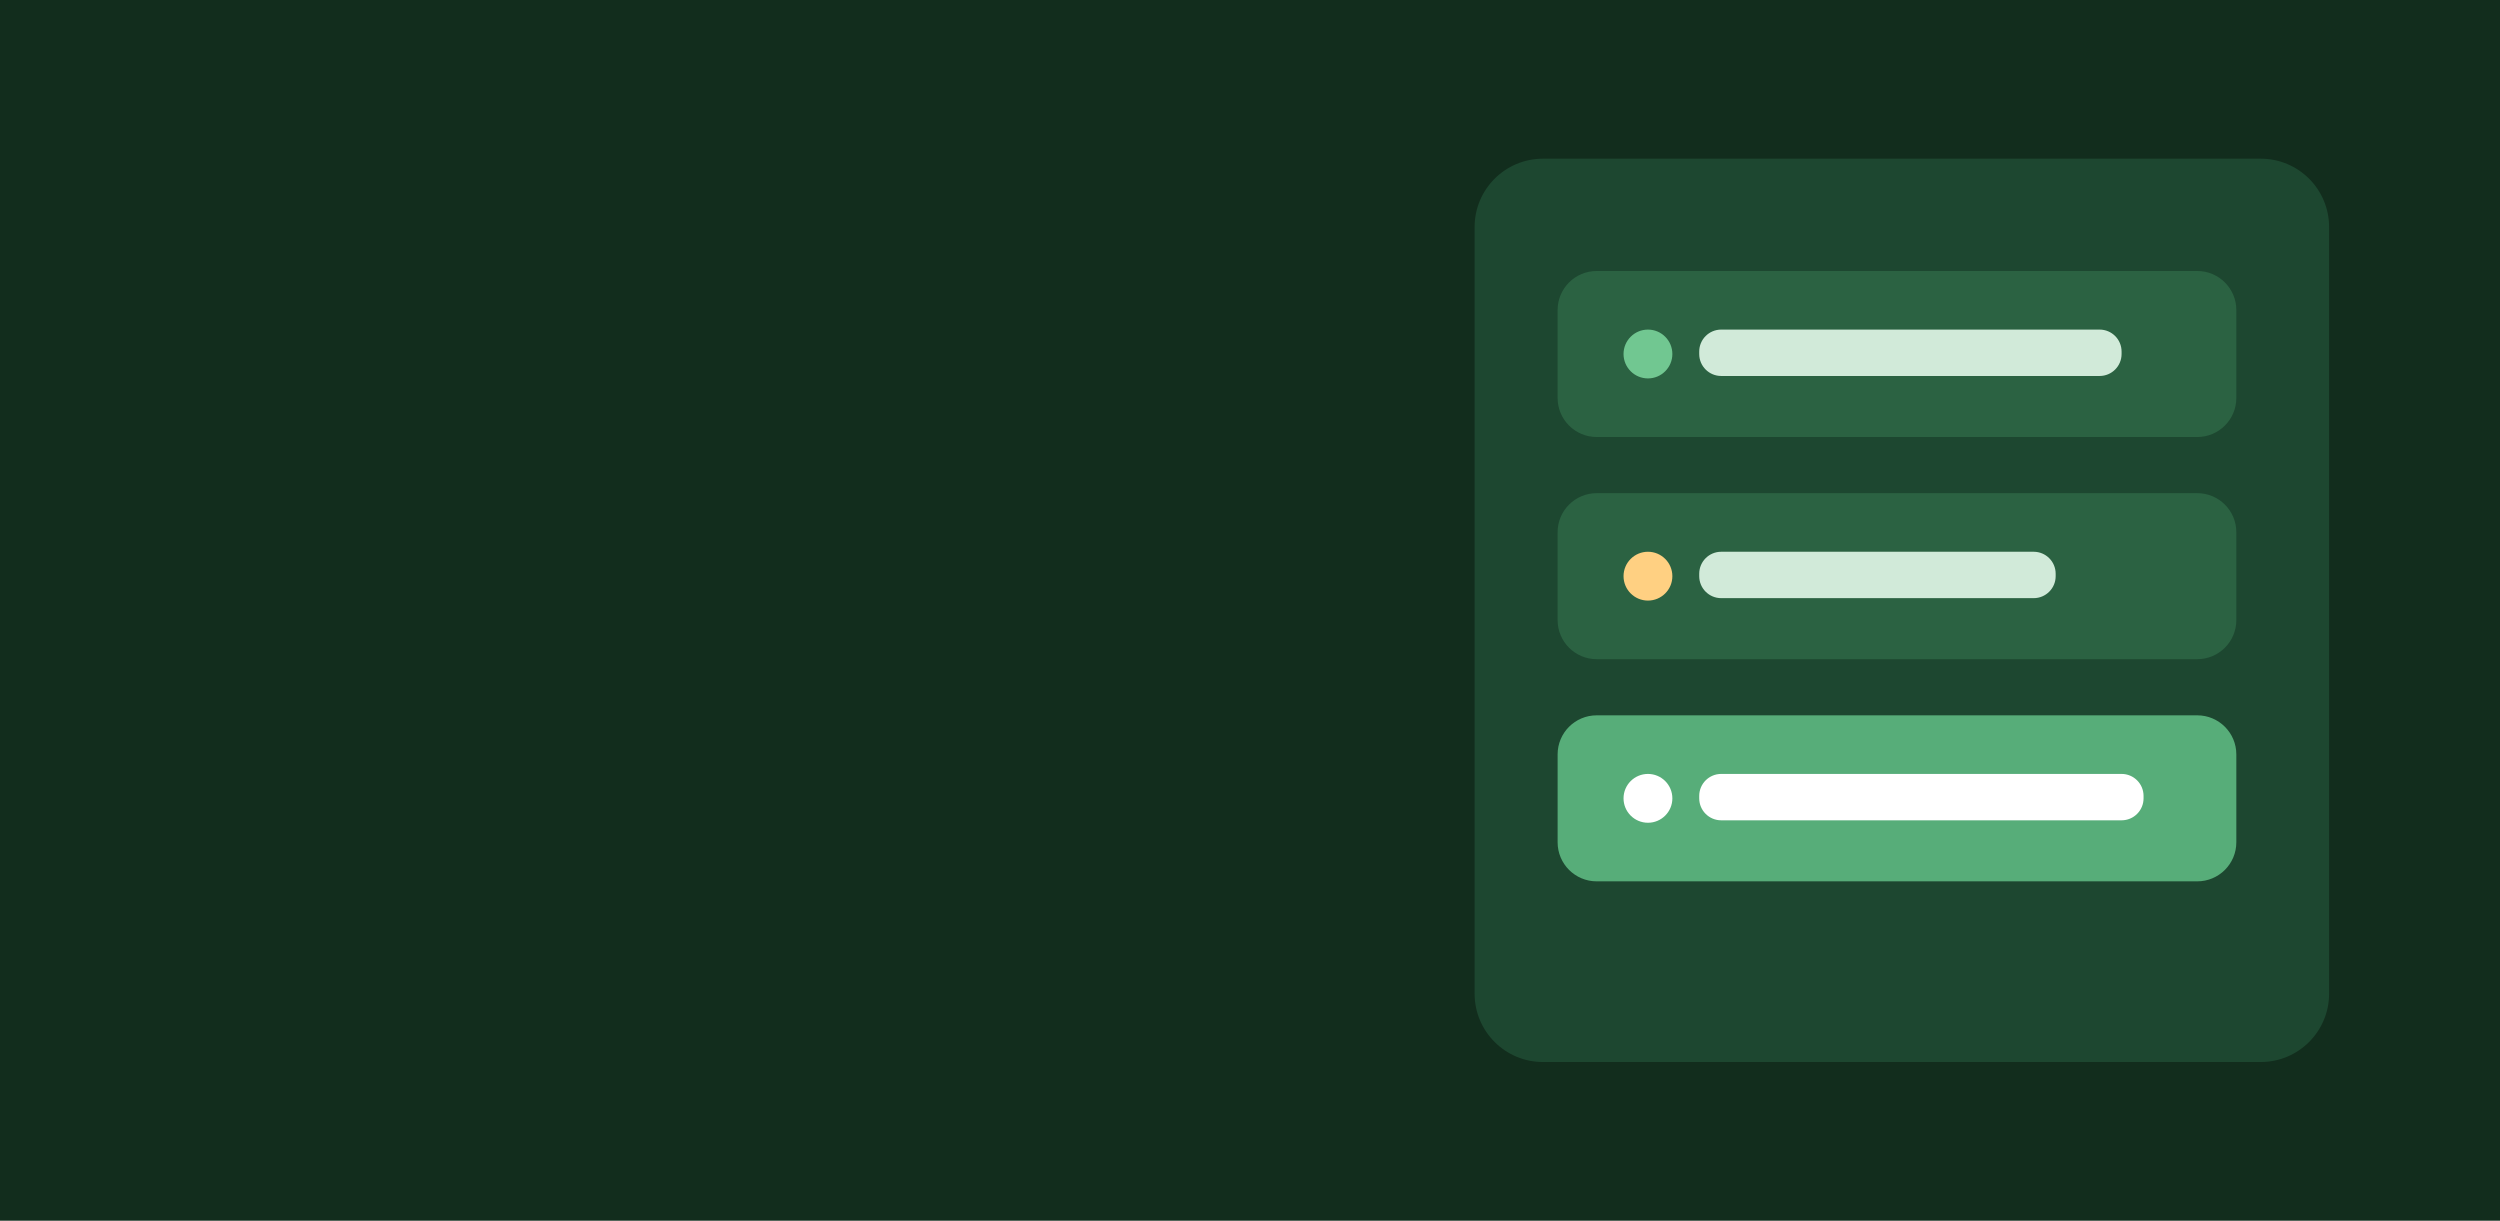
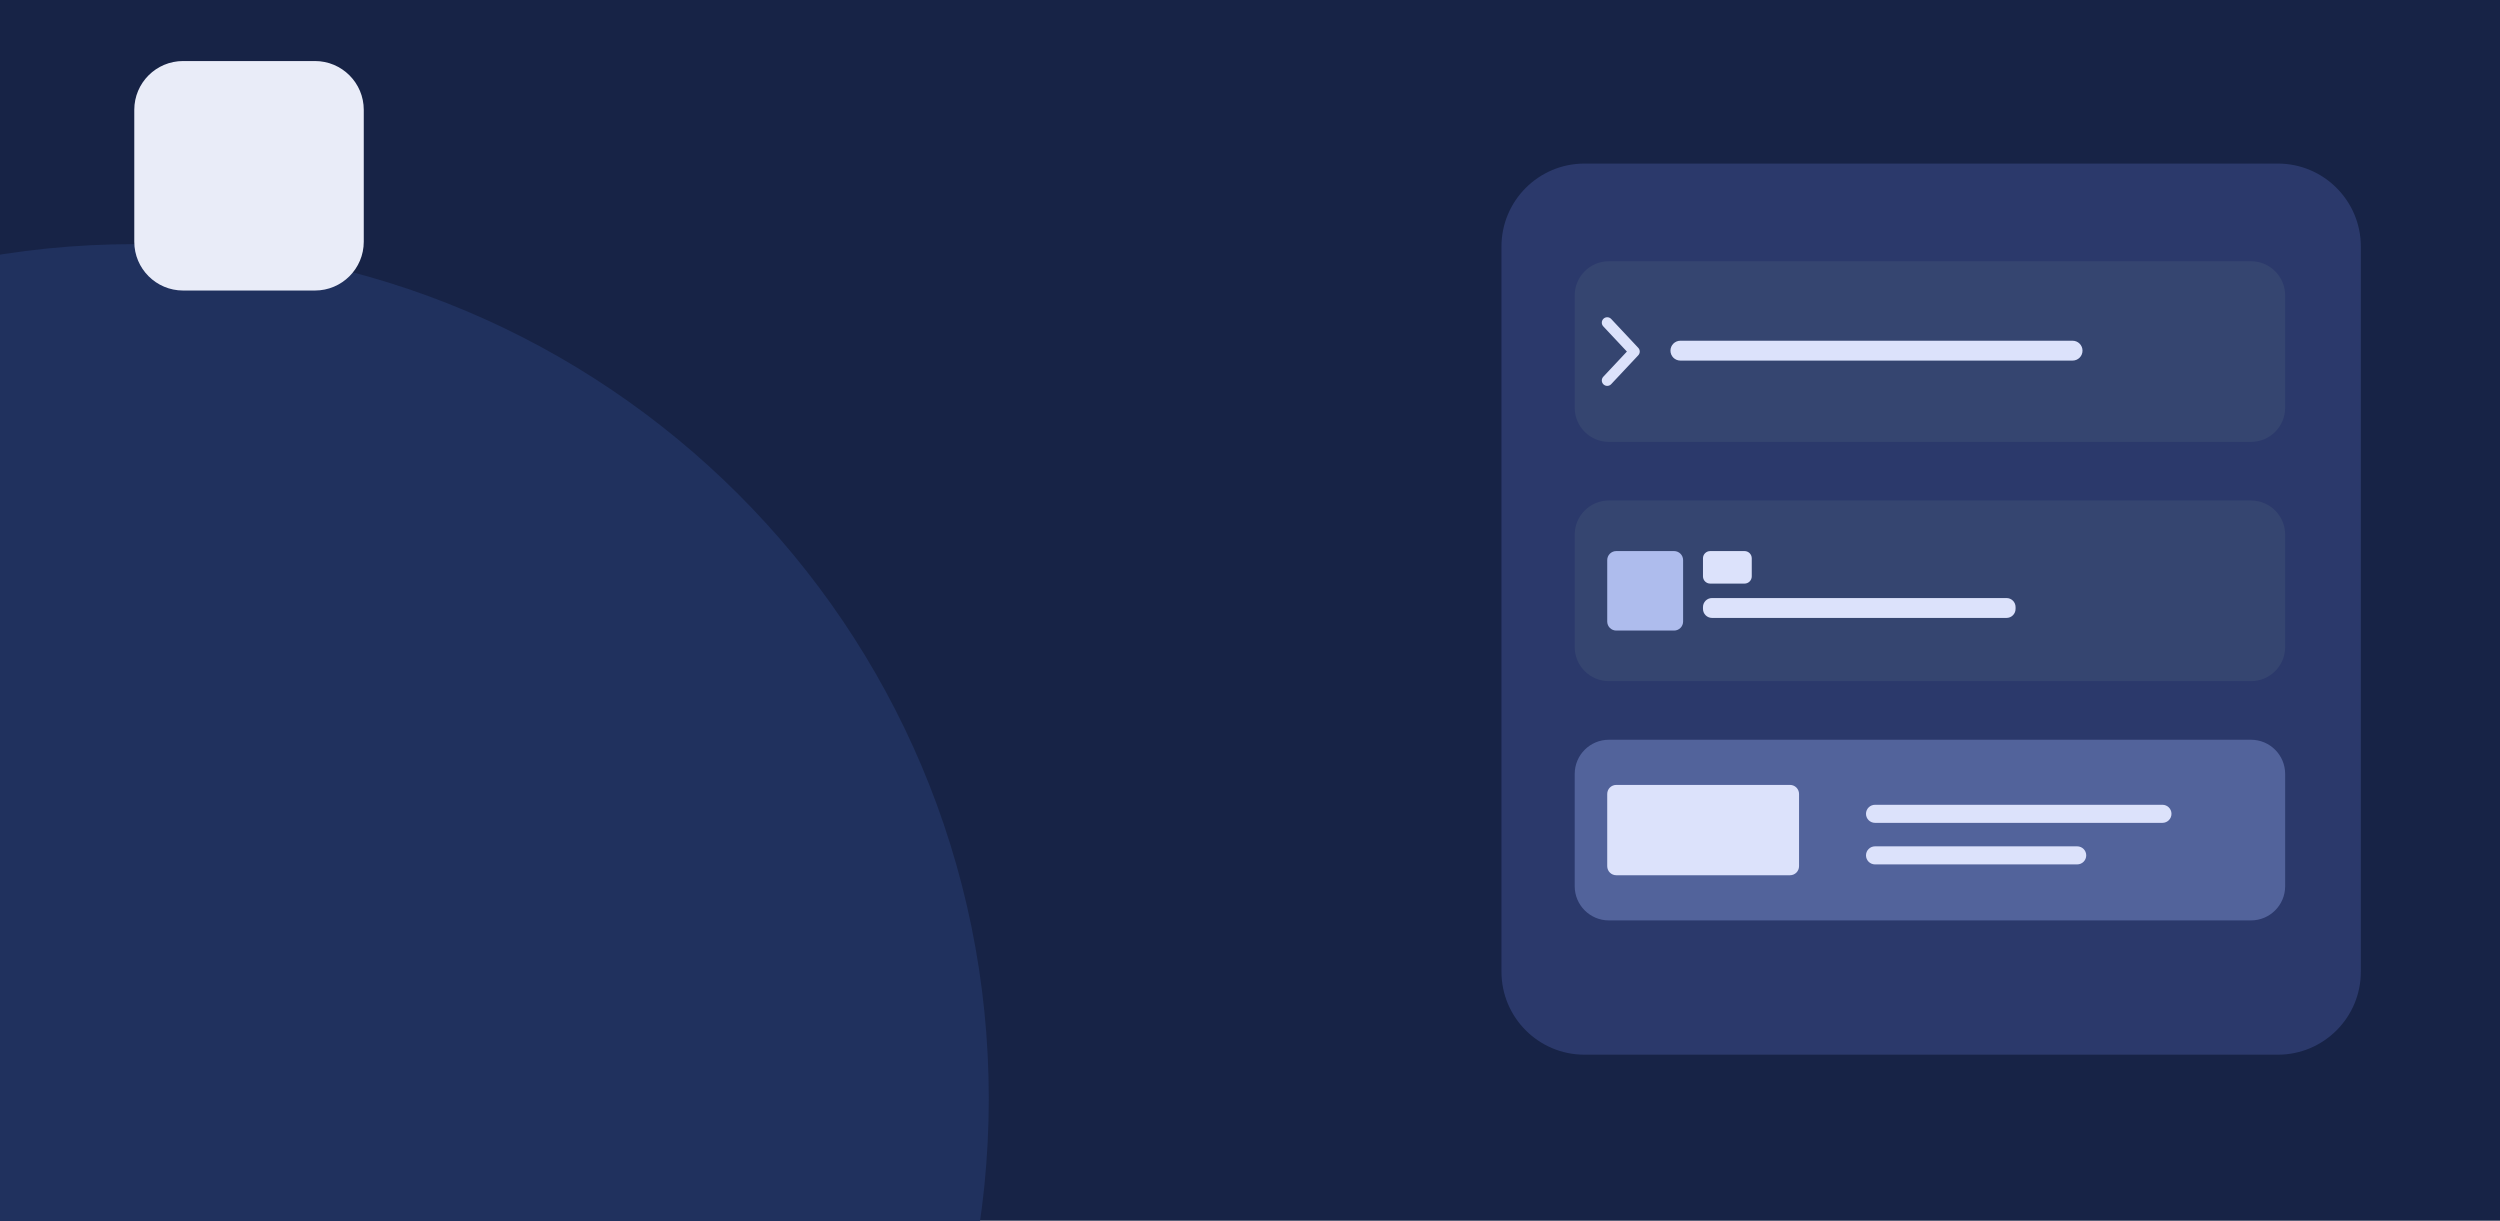
<svg xmlns="http://www.w3.org/2000/svg" viewBox="0 0 1024 500">
-   <rect width="1024" height="500" fill="#122d1d" />
-   <rect x="604" y="65" width="350" height="370" rx="28" fill="#1d4730" />
-   <rect x="638" y="111" width="278" height="68" rx="16" fill="#2b6242" />
-   <circle cx="675" cy="145" r="10" fill="#71c791" />
-   <rect x="696" y="135" width="173" height="19" rx="9" fill="#d1ead9" />
-   <rect x="638" y="202" width="278" height="68" rx="16" fill="#2b6242" />
-   <circle cx="675" cy="236" r="10" fill="#ffd082" />
-   <rect x="696" y="226" width="146" height="19" rx="9" fill="#d1ead9" />
-   <rect x="638" y="293" width="278" height="68" rx="16" fill="#57ad79" />
-   <circle cx="675" cy="327" r="10" fill="#ffffff" />
-   <rect x="696" y="317" width="182" height="19" rx="9" fill="#ffffff" />
+   <rect width="1024" height="500" fill="#172346" />
+   <circle cx="55" cy="450" r="350" fill="#20315e" />
+   <rect x="55" y="25" width="94" height="94" rx="20" fill="#e9ecf8" />
+   <rect x="615" y="67" width="352" height="365" rx="34" fill="#2b396b" />
+   <rect x="645" y="107" width="291" height="74" rx="14" fill="#354570" />
+   <path d="M658.32 132.16l11.1 11.84-11.1 11.84" fill="none" stroke="#dce2fb" stroke-width="4.44" stroke-linecap="round" stroke-linejoin="round" />
+   <rect x="684.22" y="139.56" width="168.78" height="8.14" rx="4.07" fill="#dce2fb" />
+   <rect x="645" y="205" width="291" height="74" rx="14" fill="#354570" />
+   <rect x="658.32" y="225.72" width="31.08" height="32.56" rx="3.7" fill="#aebced" />
+   <rect x="697.54" y="225.72" width="19.98" height="13.32" rx="2.96" fill="#dce2fb" />
+   <rect x="697.54" y="244.96" width="128.04" height="8.14" rx="3.7" fill="#dce2fb" />
+   <rect x="645" y="303" width="291" height="74" rx="14" fill="#52639b" />
+   <rect x="658.32" y="321.5" width="78.57" height="37.0" rx="3.7" fill="#dce2fb" />
+   <rect x="764.31" y="329.64" width="125.13" height="7.4" rx="3.7" fill="#dce2fb" />
+   <rect x="764.31" y="346.66" width="90.21" height="7.4" rx="3.7" fill="#dce2fb" />
</svg>
